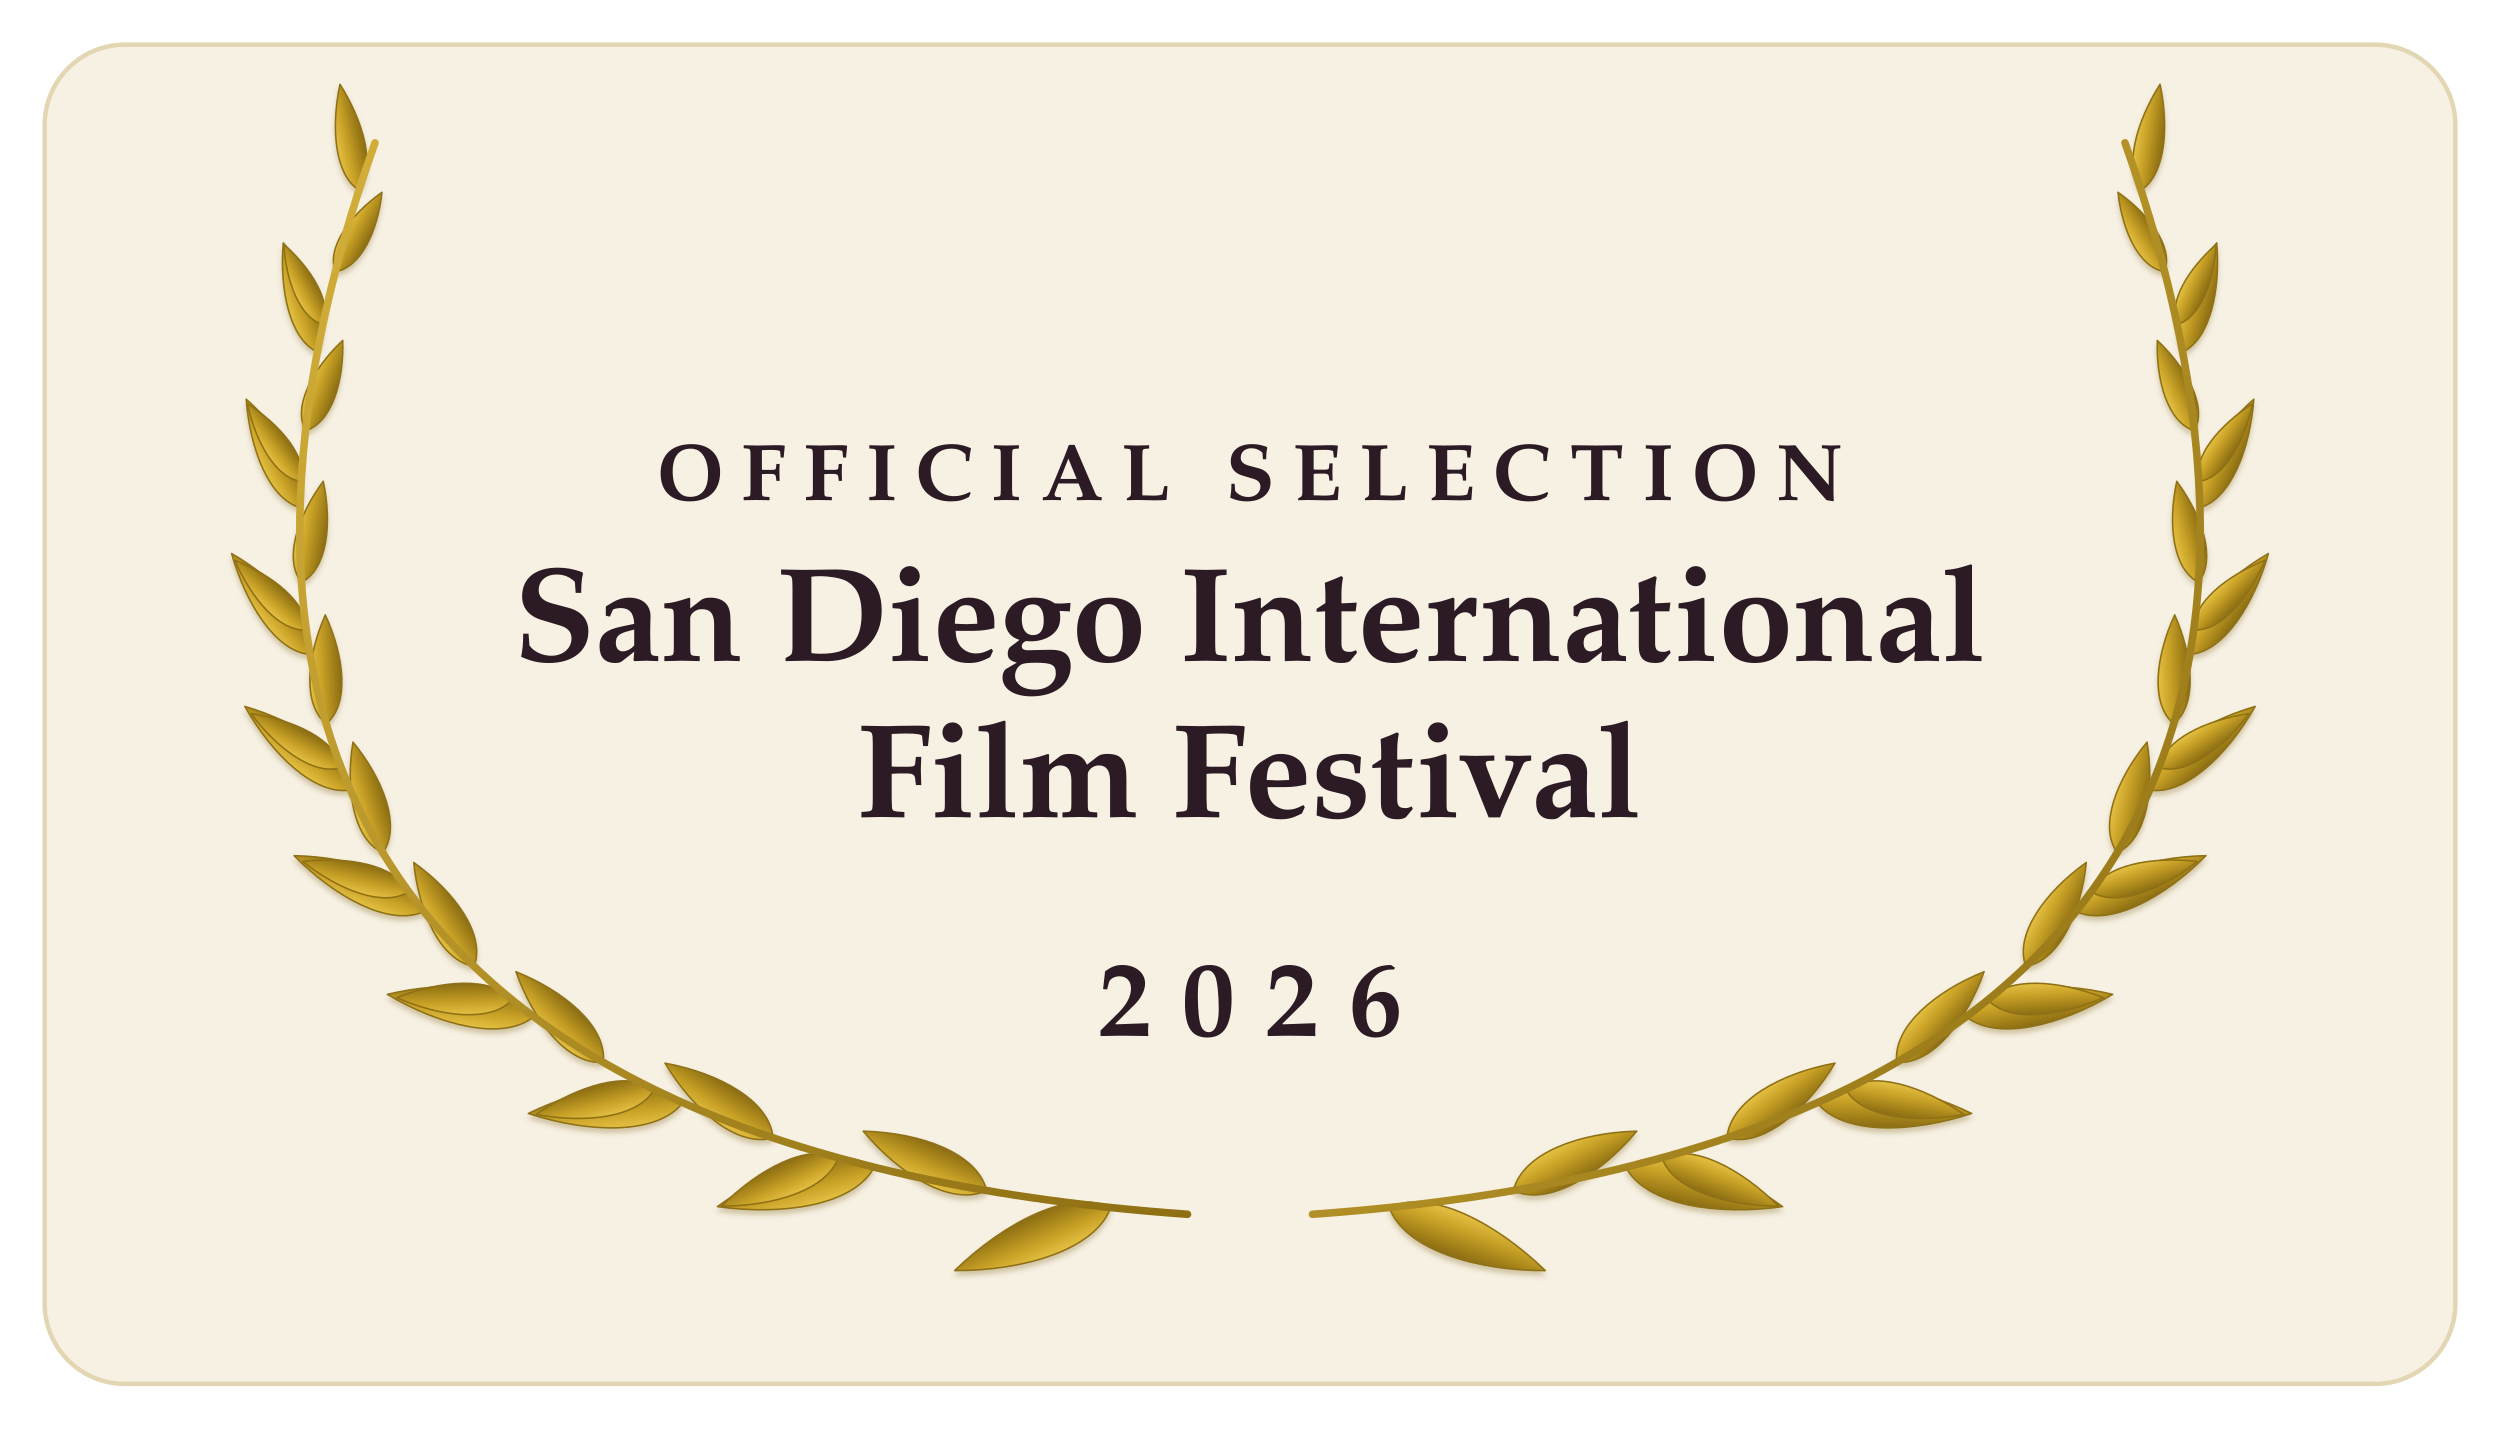
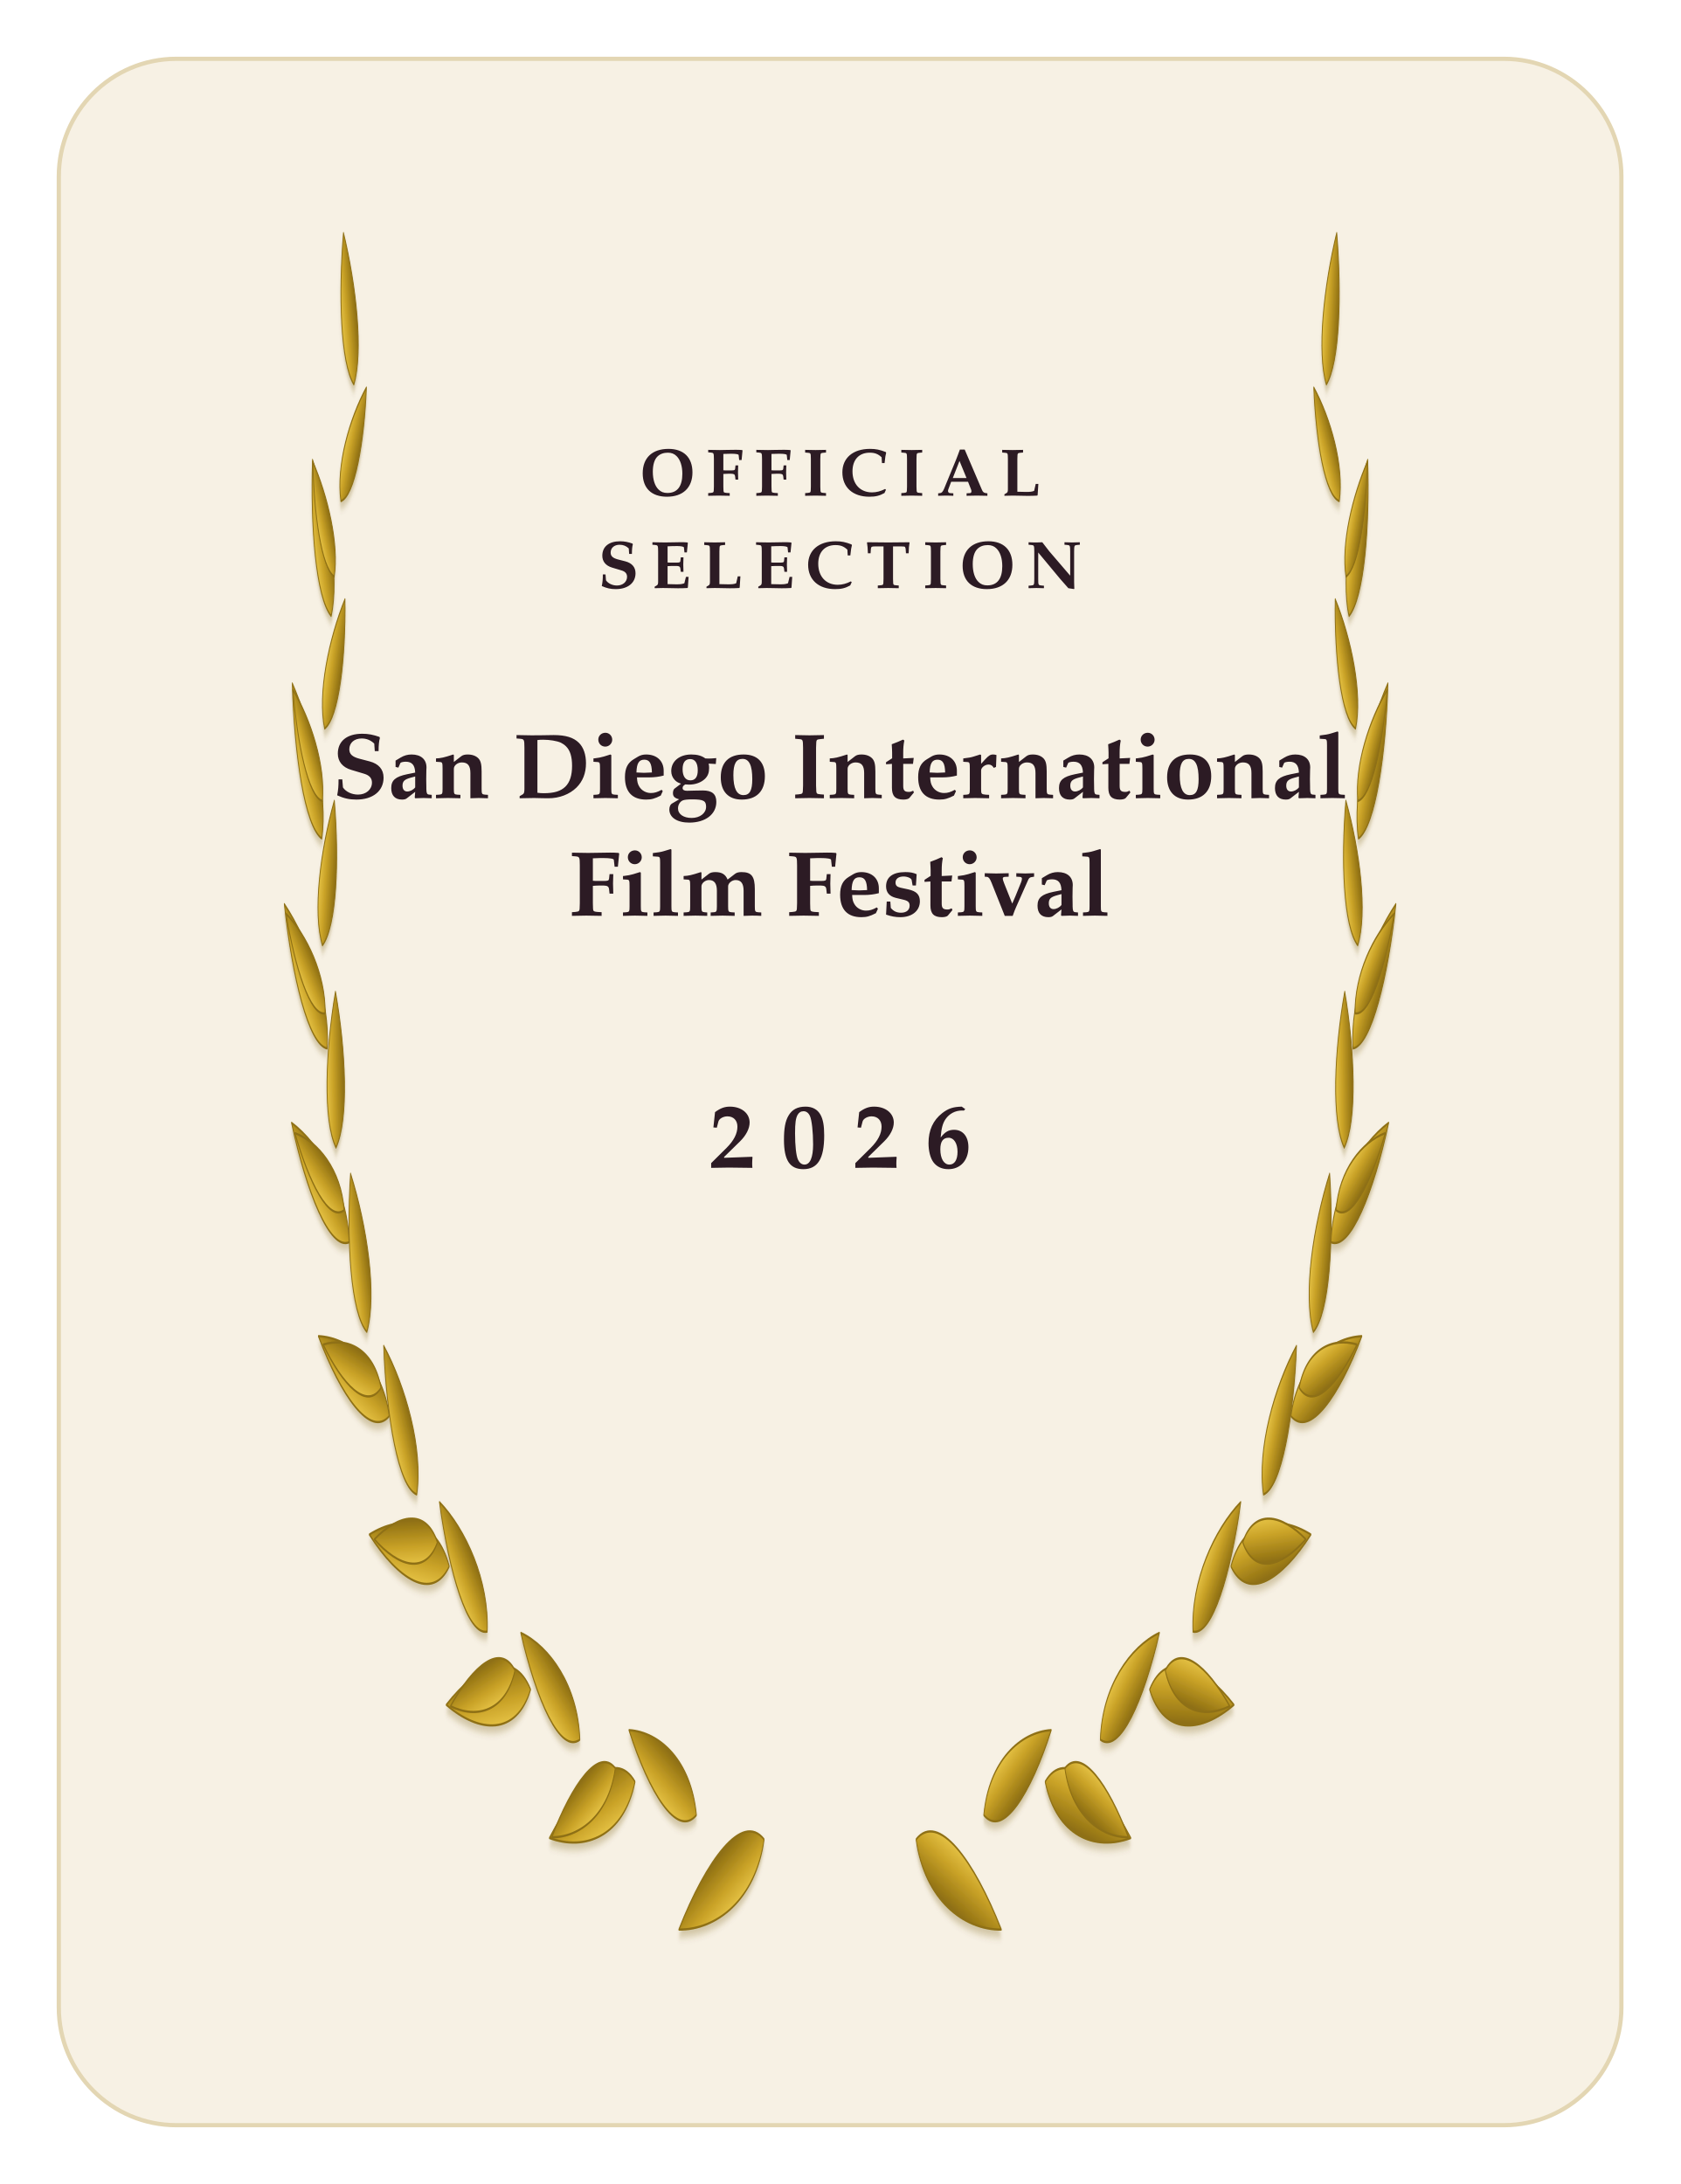
- <svg xmlns="http://www.w3.org/2000/svg" viewBox="0 0 560 320" width="560" height="320" role="img">
+ <svg xmlns="http://www.w3.org/2000/svg" class="festival-laurel-badge" viewBox="0 0 400 520" width="400" height="520" role="img" aria-label="Official Selection, San Diego International Film Festival, 2026">
  <defs>
    <linearGradient id="sdiff-gold" x1="0" y1="0" x2="0.15" y2="1">
      <stop offset="0%" stop-color="#E8C547" />
      <stop offset="42%" stop-color="#C9A227" />
      <stop offset="100%" stop-color="#8E6F12" />
    </linearGradient>
    <linearGradient id="sdiff-stem" x1="0" y1="0" x2="1" y2="1">
      <stop offset="0%" stop-color="#D4B03A" />
      <stop offset="100%" stop-color="#8E6F12" />
    </linearGradient>
-     <filter id="sdiff-shadow" x="-5%" y="-5%" width="110%" height="110%">
+     <filter id="sdiff-shadow" x="-8%" y="-8%" width="116%" height="116%">
      <feDropShadow dx="0" dy="1" stdDeviation="0.6" flood-color="#6B5410" flood-opacity="0.28" />
    </filter>
  </defs>
  <style>
    .fl-kicker {
      font-family: "Playfair Display SC", "Playfair Display", Palatino, "Palatino Linotype", Georgia, serif;
-       font-size: 18px;
+       font-size: 16px;
      font-weight: 600;
-       letter-spacing: 0.22em;
+       letter-spacing: 0.16em;
      fill: #2C1B24;
    }
    .fl-name {
      font-family: "Playfair Display", Palatino, "Palatino Linotype", Georgia, serif;
-       font-size: 30px;
+       font-size: 22px;
      font-weight: 600;
      fill: #2C1B24;
    }
    .fl-year {
      font-family: "Playfair Display", Palatino, "Palatino Linotype", Georgia, serif;
-       font-size: 24px;
+       font-size: 22px;
      font-weight: 600;
      letter-spacing: 0.28em;
      fill: #2C1B24;
    }
  </style>
-   <rect x="10" y="10" width="540" height="300" rx="18" ry="18" fill="#F7F1E4" stroke="#E3D6B3" stroke-width="1" />
-   <g fill="url(#sdiff-gold)" stroke="#8E6F12" stroke-width="0.35" stroke-linejoin="round" filter="url(#sdiff-shadow)">
-     <path transform="translate(248.81 270.49) rotate(-202.00)" d="M0,0 C6.79,-7.46 23.39,-5.84 37.72,0 C23.39,5.84 6.79,7.46 0,0 Z" />
-     <path transform="translate(221.01 266.69) rotate(-154.30)" d="M0,0 C5.52,-6.72 19.03,-5.26 30.69,0 C19.03,5.26 5.52,6.72 0,0 Z" />
-     <path transform="translate(195.82 261.46) rotate(-194.10)" d="M0,0 C6.52,-7.16 22.45,-5.60 36.21,0 C22.45,5.60 6.52,7.16 0,0 Z" />
-     <path transform="translate(187.73 259.34) rotate(-202.53)" d="M0,0 C5.08,-5.73 17.51,-4.48 28.24,0 C17.51,4.48 5.08,5.73 0,0 Z" />
-     <path transform="translate(173.16 254.88) rotate(-145.34)" d="M0,0 C5.30,-6.45 18.25,-5.05 29.43,0 C18.25,5.05 5.30,6.45 0,0 Z" />
-     <path transform="translate(152.96 247.02) rotate(-183.96)" d="M0,0 C6.25,-6.86 21.51,-5.37 34.70,0 C21.51,5.37 6.25,6.86 0,0 Z" />
-     <path transform="translate(146.55 244.02) rotate(-191.96)" d="M0,0 C4.87,-5.49 16.78,-4.29 27.06,0 C16.78,4.29 4.87,5.49 0,0 Z" />
-     <path transform="translate(135.12 237.95) rotate(-133.95)" d="M0,0 C5.07,-6.17 17.47,-4.83 28.18,0 C17.47,4.83 5.07,6.17 0,0 Z" />
-     <path transform="translate(119.56 227.74) rotate(-171.33)" d="M0,0 C5.97,-6.56 20.57,-5.13 33.18,0 C20.57,5.13 5.97,6.56 0,0 Z" />
-     <path transform="translate(114.72 223.97) rotate(-178.92)" d="M0,0 C4.66,-5.25 16.05,-4.11 25.88,0 C16.05,4.11 4.66,5.25 0,0 Z" />
-     <path transform="translate(106.21 216.46) rotate(-120.20)" d="M0,0 C4.85,-5.90 16.69,-4.62 26.92,0 C16.69,4.62 4.85,5.90 0,0 Z" />
-     <path transform="translate(94.96 204.19) rotate(-156.71)" d="M0,0 C5.70,-6.26 19.63,-4.90 31.67,0 C19.63,4.90 5.70,6.26 0,0 Z" />
-     <path transform="translate(91.56 199.75) rotate(-164.09)" d="M0,0 C4.45,-5.01 15.31,-3.92 24.70,0 C15.31,3.92 4.45,5.01 0,0 Z" />
-     <path transform="translate(85.75 191.00) rotate(-105.11)" d="M0,0 C4.62,-5.62 15.91,-4.40 25.66,0 C15.91,4.40 4.62,5.62 0,0 Z" />
-     <path transform="translate(78.48 176.96) rotate(-141.63)" d="M0,0 C5.43,-5.96 18.69,-4.67 30.15,0 C18.69,4.67 5.43,5.96 0,0 Z" />
-     <path transform="translate(76.42 171.93) rotate(-149.12)" d="M0,0 C4.23,-4.77 14.58,-3.73 23.52,0 C14.58,3.73 4.23,4.77 0,0 Z" />
-     <path transform="translate(73.08 162.13) rotate(-90.50)" d="M0,0 C4.39,-5.35 15.13,-4.18 24.40,0 C15.13,4.18 4.39,5.35 0,0 Z" />
-     <path transform="translate(69.46 146.60) rotate(-127.87)" d="M0,0 C5.15,-5.66 17.76,-4.43 28.64,0 C17.76,4.43 5.15,5.66 0,0 Z" />
-     <path transform="translate(68.61 141.10) rotate(-135.73)" d="M0,0 C4.02,-4.53 13.85,-3.54 22.34,0 C13.85,3.54 4.02,4.53 0,0 Z" />
-     <path transform="translate(67.53 130.44) rotate(-77.84)" d="M0,0 C4.17,-5.07 14.35,-3.97 23.15,0 C14.35,3.97 4.17,5.07 0,0 Z" />
-     <path transform="translate(67.22 113.71) rotate(-116.43)" d="M0,0 C4.88,-5.36 16.82,-4.20 27.12,0 C16.82,4.20 4.88,5.36 0,0 Z" />
-     <path transform="translate(67.47 107.83) rotate(-124.71)" d="M0,0 C3.81,-4.29 13.12,-3.36 21.16,0 C13.12,3.36 3.81,4.29 0,0 Z" />
-     <path transform="translate(68.43 96.49) rotate(-67.62)" d="M0,0 C3.94,-4.80 13.57,-3.75 21.89,0 C13.57,3.75 3.94,4.80 0,0 Z" />
-     <path transform="translate(71.09 78.85) rotate(-107.35)" d="M0,0 C4.61,-5.06 15.88,-3.96 25.61,0 C15.88,3.96 4.61,5.06 0,0 Z" />
-     <path transform="translate(72.33 72.68) rotate(-115.99)" d="M0,0 C3.60,-4.05 12.38,-3.17 19.97,0 C12.38,3.17 3.60,4.05 0,0 Z" />
-     <path transform="translate(75.11 60.86) rotate(-59.55)" d="M0,0 C3.71,-4.52 12.79,-3.54 20.63,0 C12.79,3.54 3.71,4.52 0,0 Z" />
-     <path transform="translate(80.41 42.59) rotate(-100.18)" d="M0,0 C4.34,-4.76 14.94,-3.73 24.09,0 C14.94,3.73 4.34,4.76 0,0 Z" />
-     <path transform="translate(311.19 270.49) rotate(22.00)" d="M0,0 C6.79,-7.46 23.39,-5.84 37.72,0 C23.39,5.84 6.79,7.46 0,0 Z" />
-     <path transform="translate(338.99 266.69) rotate(-25.70)" d="M0,0 C5.52,-6.72 19.03,-5.26 30.69,0 C19.03,5.26 5.52,6.72 0,0 Z" />
-     <path transform="translate(364.18 261.46) rotate(14.10)" d="M0,0 C6.52,-7.16 22.45,-5.60 36.21,0 C22.45,5.60 6.52,7.16 0,0 Z" />
-     <path transform="translate(372.27 259.34) rotate(22.53)" d="M0,0 C5.08,-5.73 17.51,-4.48 28.24,0 C17.51,4.48 5.08,5.73 0,0 Z" />
-     <path transform="translate(386.84 254.88) rotate(-34.66)" d="M0,0 C5.30,-6.45 18.25,-5.05 29.43,0 C18.25,5.05 5.30,6.45 0,0 Z" />
-     <path transform="translate(407.04 247.02) rotate(3.96)" d="M0,0 C6.25,-6.86 21.51,-5.37 34.70,0 C21.51,5.37 6.25,6.86 0,0 Z" />
-     <path transform="translate(413.45 244.02) rotate(11.96)" d="M0,0 C4.87,-5.49 16.78,-4.29 27.06,0 C16.78,4.29 4.87,5.49 0,0 Z" />
-     <path transform="translate(424.88 237.95) rotate(-46.05)" d="M0,0 C5.07,-6.17 17.47,-4.83 28.18,0 C17.47,4.83 5.07,6.17 0,0 Z" />
-     <path transform="translate(440.44 227.74) rotate(-8.67)" d="M0,0 C5.97,-6.56 20.57,-5.13 33.18,0 C20.57,5.13 5.97,6.56 0,0 Z" />
-     <path transform="translate(445.28 223.97) rotate(-1.08)" d="M0,0 C4.66,-5.25 16.05,-4.11 25.88,0 C16.05,4.11 4.66,5.25 0,0 Z" />
-     <path transform="translate(453.79 216.46) rotate(-59.80)" d="M0,0 C4.85,-5.90 16.69,-4.62 26.92,0 C16.69,4.62 4.85,5.90 0,0 Z" />
-     <path transform="translate(465.04 204.19) rotate(-23.29)" d="M0,0 C5.70,-6.26 19.63,-4.90 31.67,0 C19.63,4.90 5.70,6.26 0,0 Z" />
-     <path transform="translate(468.44 199.75) rotate(-15.91)" d="M0,0 C4.45,-5.01 15.31,-3.92 24.70,0 C15.31,3.92 4.45,5.01 0,0 Z" />
-     <path transform="translate(474.25 191.00) rotate(-74.89)" d="M0,0 C4.62,-5.62 15.91,-4.40 25.66,0 C15.91,4.40 4.62,5.62 0,0 Z" />
-     <path transform="translate(481.52 176.96) rotate(-38.37)" d="M0,0 C5.43,-5.96 18.69,-4.67 30.15,0 C18.69,4.67 5.43,5.96 0,0 Z" />
-     <path transform="translate(483.58 171.93) rotate(-30.88)" d="M0,0 C4.23,-4.77 14.58,-3.73 23.52,0 C14.58,3.73 4.23,4.77 0,0 Z" />
-     <path transform="translate(486.92 162.13) rotate(-89.50)" d="M0,0 C4.39,-5.35 15.13,-4.18 24.40,0 C15.13,4.18 4.39,5.35 0,0 Z" />
-     <path transform="translate(490.54 146.60) rotate(-52.13)" d="M0,0 C5.15,-5.66 17.76,-4.43 28.64,0 C17.76,4.43 5.15,5.66 0,0 Z" />
-     <path transform="translate(491.39 141.10) rotate(-44.27)" d="M0,0 C4.02,-4.53 13.85,-3.54 22.34,0 C13.85,3.54 4.02,4.53 0,0 Z" />
-     <path transform="translate(492.47 130.44) rotate(-102.16)" d="M0,0 C4.17,-5.07 14.35,-3.97 23.15,0 C14.35,3.97 4.17,5.07 0,0 Z" />
-     <path transform="translate(492.78 113.71) rotate(-63.57)" d="M0,0 C4.88,-5.36 16.82,-4.20 27.12,0 C16.82,4.20 4.88,5.36 0,0 Z" />
-     <path transform="translate(492.53 107.83) rotate(-55.29)" d="M0,0 C3.81,-4.29 13.12,-3.36 21.16,0 C13.12,3.36 3.81,4.29 0,0 Z" />
-     <path transform="translate(491.57 96.49) rotate(-112.38)" d="M0,0 C3.94,-4.80 13.57,-3.75 21.89,0 C13.57,3.75 3.94,4.80 0,0 Z" />
-     <path transform="translate(488.91 78.85) rotate(-72.65)" d="M0,0 C4.61,-5.06 15.88,-3.96 25.61,0 C15.88,3.96 4.61,5.06 0,0 Z" />
-     <path transform="translate(487.67 72.68) rotate(-64.01)" d="M0,0 C3.60,-4.05 12.38,-3.17 19.97,0 C12.38,3.17 3.60,4.05 0,0 Z" />
-     <path transform="translate(484.89 60.86) rotate(-120.45)" d="M0,0 C3.71,-4.52 12.79,-3.54 20.63,0 C12.79,3.54 3.71,4.52 0,0 Z" />
-     <path transform="translate(479.59 42.59) rotate(-79.82)" d="M0,0 C4.34,-4.76 14.94,-3.73 24.09,0 C14.94,3.73 4.34,4.76 0,0 Z" />
+   <rect x="14" y="14" width="372" height="492" rx="28" ry="28" fill="#F7F1E4" stroke="#E3D6B3" stroke-width="1" />
+   <g transform="translate(200, 270) scale(0.58, 1.52) translate(-280, -160)">
+     <g fill="url(#sdiff-gold)" stroke="#8E6F12" stroke-width="0.35" stroke-linejoin="round" filter="url(#sdiff-shadow)">
+       <path transform="translate(248.81 270.49) rotate(-202.00)" d="M0,0 C6.79,-7.46 23.39,-5.84 37.72,0 C23.39,5.84 6.79,7.46 0,0 Z" />
+       <path transform="translate(221.01 266.69) rotate(-154.30)" d="M0,0 C5.52,-6.72 19.03,-5.26 30.69,0 C19.03,5.26 5.52,6.72 0,0 Z" />
+       <path transform="translate(195.82 261.46) rotate(-194.10)" d="M0,0 C6.52,-7.16 22.45,-5.60 36.21,0 C22.45,5.60 6.52,7.16 0,0 Z" />
+       <path transform="translate(187.73 259.34) rotate(-202.53)" d="M0,0 C5.08,-5.73 17.51,-4.48 28.24,0 C17.51,4.48 5.08,5.73 0,0 Z" />
+       <path transform="translate(173.16 254.88) rotate(-145.34)" d="M0,0 C5.30,-6.45 18.25,-5.05 29.43,0 C18.25,5.05 5.30,6.45 0,0 Z" />
+       <path transform="translate(152.96 247.02) rotate(-183.96)" d="M0,0 C6.25,-6.86 21.51,-5.37 34.70,0 C21.51,5.37 6.25,6.86 0,0 Z" />
+       <path transform="translate(146.55 244.02) rotate(-191.96)" d="M0,0 C4.87,-5.49 16.78,-4.29 27.06,0 C16.78,4.29 4.87,5.49 0,0 Z" />
+       <path transform="translate(135.12 237.95) rotate(-133.95)" d="M0,0 C5.07,-6.17 17.47,-4.83 28.18,0 C17.47,4.83 5.07,6.17 0,0 Z" />
+       <path transform="translate(119.56 227.74) rotate(-171.33)" d="M0,0 C5.97,-6.56 20.57,-5.13 33.18,0 C20.57,5.13 5.97,6.56 0,0 Z" />
+       <path transform="translate(114.72 223.97) rotate(-178.92)" d="M0,0 C4.66,-5.25 16.05,-4.11 25.88,0 C16.05,4.11 4.66,5.25 0,0 Z" />
+       <path transform="translate(106.21 216.46) rotate(-120.20)" d="M0,0 C4.85,-5.90 16.69,-4.62 26.92,0 C16.69,4.62 4.85,5.90 0,0 Z" />
+       <path transform="translate(94.96 204.19) rotate(-156.71)" d="M0,0 C5.70,-6.26 19.63,-4.90 31.67,0 C19.63,4.90 5.70,6.26 0,0 Z" />
+       <path transform="translate(91.56 199.75) rotate(-164.09)" d="M0,0 C4.45,-5.01 15.31,-3.92 24.70,0 C15.31,3.92 4.45,5.01 0,0 Z" />
+       <path transform="translate(85.75 191.00) rotate(-105.11)" d="M0,0 C4.62,-5.62 15.91,-4.40 25.66,0 C15.91,4.40 4.62,5.62 0,0 Z" />
+       <path transform="translate(78.48 176.96) rotate(-141.63)" d="M0,0 C5.43,-5.96 18.69,-4.67 30.15,0 C18.69,4.67 5.43,5.96 0,0 Z" />
+       <path transform="translate(76.42 171.93) rotate(-149.12)" d="M0,0 C4.23,-4.77 14.58,-3.73 23.52,0 C14.58,3.73 4.23,4.77 0,0 Z" />
+       <path transform="translate(73.08 162.13) rotate(-90.50)" d="M0,0 C4.39,-5.35 15.13,-4.18 24.40,0 C15.13,4.18 4.39,5.35 0,0 Z" />
+       <path transform="translate(69.46 146.60) rotate(-127.87)" d="M0,0 C5.15,-5.66 17.76,-4.43 28.64,0 C17.76,4.43 5.15,5.66 0,0 Z" />
+       <path transform="translate(68.61 141.10) rotate(-135.73)" d="M0,0 C4.02,-4.53 13.85,-3.54 22.34,0 C13.85,3.54 4.02,4.53 0,0 Z" />
+       <path transform="translate(67.53 130.44) rotate(-77.84)" d="M0,0 C4.17,-5.07 14.35,-3.97 23.15,0 C14.35,3.97 4.17,5.07 0,0 Z" />
+       <path transform="translate(67.22 113.71) rotate(-116.43)" d="M0,0 C4.88,-5.36 16.82,-4.20 27.12,0 C16.82,4.20 4.88,5.36 0,0 Z" />
+       <path transform="translate(67.47 107.83) rotate(-124.71)" d="M0,0 C3.81,-4.29 13.12,-3.36 21.16,0 C13.12,3.36 3.81,4.29 0,0 Z" />
+       <path transform="translate(68.43 96.49) rotate(-67.62)" d="M0,0 C3.94,-4.80 13.57,-3.75 21.89,0 C13.57,3.75 3.94,4.80 0,0 Z" />
+       <path transform="translate(71.09 78.85) rotate(-107.35)" d="M0,0 C4.61,-5.06 15.88,-3.96 25.61,0 C15.88,3.96 4.61,5.06 0,0 Z" />
+       <path transform="translate(72.33 72.68) rotate(-115.99)" d="M0,0 C3.60,-4.05 12.38,-3.17 19.97,0 C12.38,3.17 3.60,4.05 0,0 Z" />
+       <path transform="translate(75.11 60.86) rotate(-59.55)" d="M0,0 C3.71,-4.52 12.79,-3.54 20.63,0 C12.79,3.54 3.71,4.52 0,0 Z" />
+       <path transform="translate(80.41 42.59) rotate(-100.18)" d="M0,0 C4.34,-4.76 14.94,-3.73 24.09,0 C14.94,3.73 4.34,4.76 0,0 Z" />
+       <path transform="translate(311.19 270.49) rotate(22.00)" d="M0,0 C6.79,-7.46 23.39,-5.84 37.72,0 C23.39,5.84 6.79,7.46 0,0 Z" />
+       <path transform="translate(338.99 266.69) rotate(-25.70)" d="M0,0 C5.52,-6.72 19.03,-5.26 30.69,0 C19.03,5.26 5.52,6.72 0,0 Z" />
+       <path transform="translate(364.18 261.46) rotate(14.10)" d="M0,0 C6.52,-7.16 22.45,-5.60 36.21,0 C22.45,5.60 6.52,7.16 0,0 Z" />
+       <path transform="translate(372.27 259.34) rotate(22.53)" d="M0,0 C5.08,-5.73 17.51,-4.48 28.24,0 C17.51,4.48 5.08,5.73 0,0 Z" />
+       <path transform="translate(386.84 254.88) rotate(-34.66)" d="M0,0 C5.30,-6.45 18.25,-5.05 29.43,0 C18.25,5.05 5.30,6.45 0,0 Z" />
+       <path transform="translate(407.04 247.02) rotate(3.96)" d="M0,0 C6.25,-6.86 21.51,-5.37 34.70,0 C21.51,5.37 6.25,6.86 0,0 Z" />
+       <path transform="translate(413.45 244.02) rotate(11.96)" d="M0,0 C4.87,-5.49 16.78,-4.29 27.06,0 C16.78,4.29 4.87,5.49 0,0 Z" />
+       <path transform="translate(424.88 237.95) rotate(-46.05)" d="M0,0 C5.07,-6.17 17.47,-4.83 28.18,0 C17.47,4.83 5.07,6.17 0,0 Z" />
+       <path transform="translate(440.44 227.74) rotate(-8.67)" d="M0,0 C5.97,-6.56 20.57,-5.13 33.18,0 C20.57,5.13 5.97,6.56 0,0 Z" />
+       <path transform="translate(445.28 223.97) rotate(-1.08)" d="M0,0 C4.66,-5.25 16.05,-4.11 25.88,0 C16.05,4.11 4.66,5.25 0,0 Z" />
+       <path transform="translate(453.79 216.46) rotate(-59.80)" d="M0,0 C4.85,-5.90 16.69,-4.62 26.92,0 C16.69,4.62 4.85,5.90 0,0 Z" />
+       <path transform="translate(465.04 204.19) rotate(-23.29)" d="M0,0 C5.70,-6.26 19.63,-4.90 31.67,0 C19.63,4.90 5.70,6.26 0,0 Z" />
+       <path transform="translate(468.44 199.75) rotate(-15.91)" d="M0,0 C4.45,-5.01 15.31,-3.92 24.70,0 C15.31,3.92 4.45,5.01 0,0 Z" />
+       <path transform="translate(474.25 191.00) rotate(-74.89)" d="M0,0 C4.62,-5.62 15.91,-4.40 25.66,0 C15.91,4.40 4.62,5.62 0,0 Z" />
+       <path transform="translate(481.52 176.96) rotate(-38.37)" d="M0,0 C5.43,-5.96 18.69,-4.67 30.15,0 C18.69,4.67 5.43,5.96 0,0 Z" />
+       <path transform="translate(483.58 171.93) rotate(-30.88)" d="M0,0 C4.23,-4.77 14.58,-3.73 23.52,0 C14.58,3.73 4.23,4.77 0,0 Z" />
+       <path transform="translate(486.92 162.13) rotate(-89.50)" d="M0,0 C4.39,-5.35 15.13,-4.18 24.40,0 C15.13,4.18 4.39,5.35 0,0 Z" />
+       <path transform="translate(490.54 146.60) rotate(-52.13)" d="M0,0 C5.15,-5.66 17.76,-4.43 28.64,0 C17.76,4.43 5.15,5.66 0,0 Z" />
+       <path transform="translate(491.39 141.10) rotate(-44.27)" d="M0,0 C4.02,-4.53 13.85,-3.54 22.34,0 C13.85,3.54 4.02,4.53 0,0 Z" />
+       <path transform="translate(492.47 130.44) rotate(-102.16)" d="M0,0 C4.17,-5.07 14.35,-3.97 23.15,0 C14.35,3.97 4.17,5.07 0,0 Z" />
+       <path transform="translate(492.78 113.71) rotate(-63.57)" d="M0,0 C4.88,-5.36 16.82,-4.20 27.12,0 C16.82,4.20 4.88,5.36 0,0 Z" />
+       <path transform="translate(492.53 107.83) rotate(-55.29)" d="M0,0 C3.81,-4.29 13.12,-3.36 21.16,0 C13.12,3.36 3.81,4.29 0,0 Z" />
+       <path transform="translate(491.57 96.49) rotate(-112.38)" d="M0,0 C3.94,-4.80 13.57,-3.75 21.89,0 C13.57,3.75 3.94,4.80 0,0 Z" />
+       <path transform="translate(488.91 78.85) rotate(-72.65)" d="M0,0 C4.61,-5.06 15.88,-3.96 25.61,0 C15.88,3.96 4.61,5.06 0,0 Z" />
+       <path transform="translate(487.67 72.68) rotate(-64.01)" d="M0,0 C3.60,-4.05 12.38,-3.17 19.97,0 C12.38,3.17 3.60,4.05 0,0 Z" />
+       <path transform="translate(484.89 60.86) rotate(-120.45)" d="M0,0 C3.71,-4.52 12.79,-3.54 20.63,0 C12.79,3.54 3.71,4.52 0,0 Z" />
+       <path transform="translate(479.59 42.59) rotate(-79.82)" d="M0,0 C4.34,-4.76 14.94,-3.73 24.09,0 C14.94,3.73 4.34,4.76 0,0 Z" />
+     </g>
  </g>
-   <path d="M266.00,272.00 C70.00,258.00 42.00,150.00 84.00,32.00" fill="none" stroke="url(#sdiff-stem)" stroke-width="1.7" stroke-linecap="round" />
-   <path d="M294.00,272.00 C490.00,258.00 518.00,150.00 476.00,32.00" fill="none" stroke="url(#sdiff-stem)" stroke-width="1.7" stroke-linecap="round" />
-   <text x="280.0" y="112" text-anchor="middle" class="fl-kicker">OFFICIAL SELECTION</text>
-   <text x="280.0" y="148" text-anchor="middle" class="fl-name">San Diego International</text>
-   <text x="280.0" y="183" text-anchor="middle" class="fl-name">Film Festival</text>
-   <text x="280.0" y="232" text-anchor="middle" class="fl-year">2026</text>
+   <text x="200" y="118" text-anchor="middle" class="fl-kicker">OFFICIAL</text>
+   <text x="200" y="140" text-anchor="middle" class="fl-kicker">SELECTION</text>
+   <text x="200" y="190" text-anchor="middle" class="fl-name">San Diego International</text>
+   <text x="200" y="218" text-anchor="middle" class="fl-name">Film Festival</text>
+   <text x="200" y="278" text-anchor="middle" class="fl-year">2026</text>
</svg>
